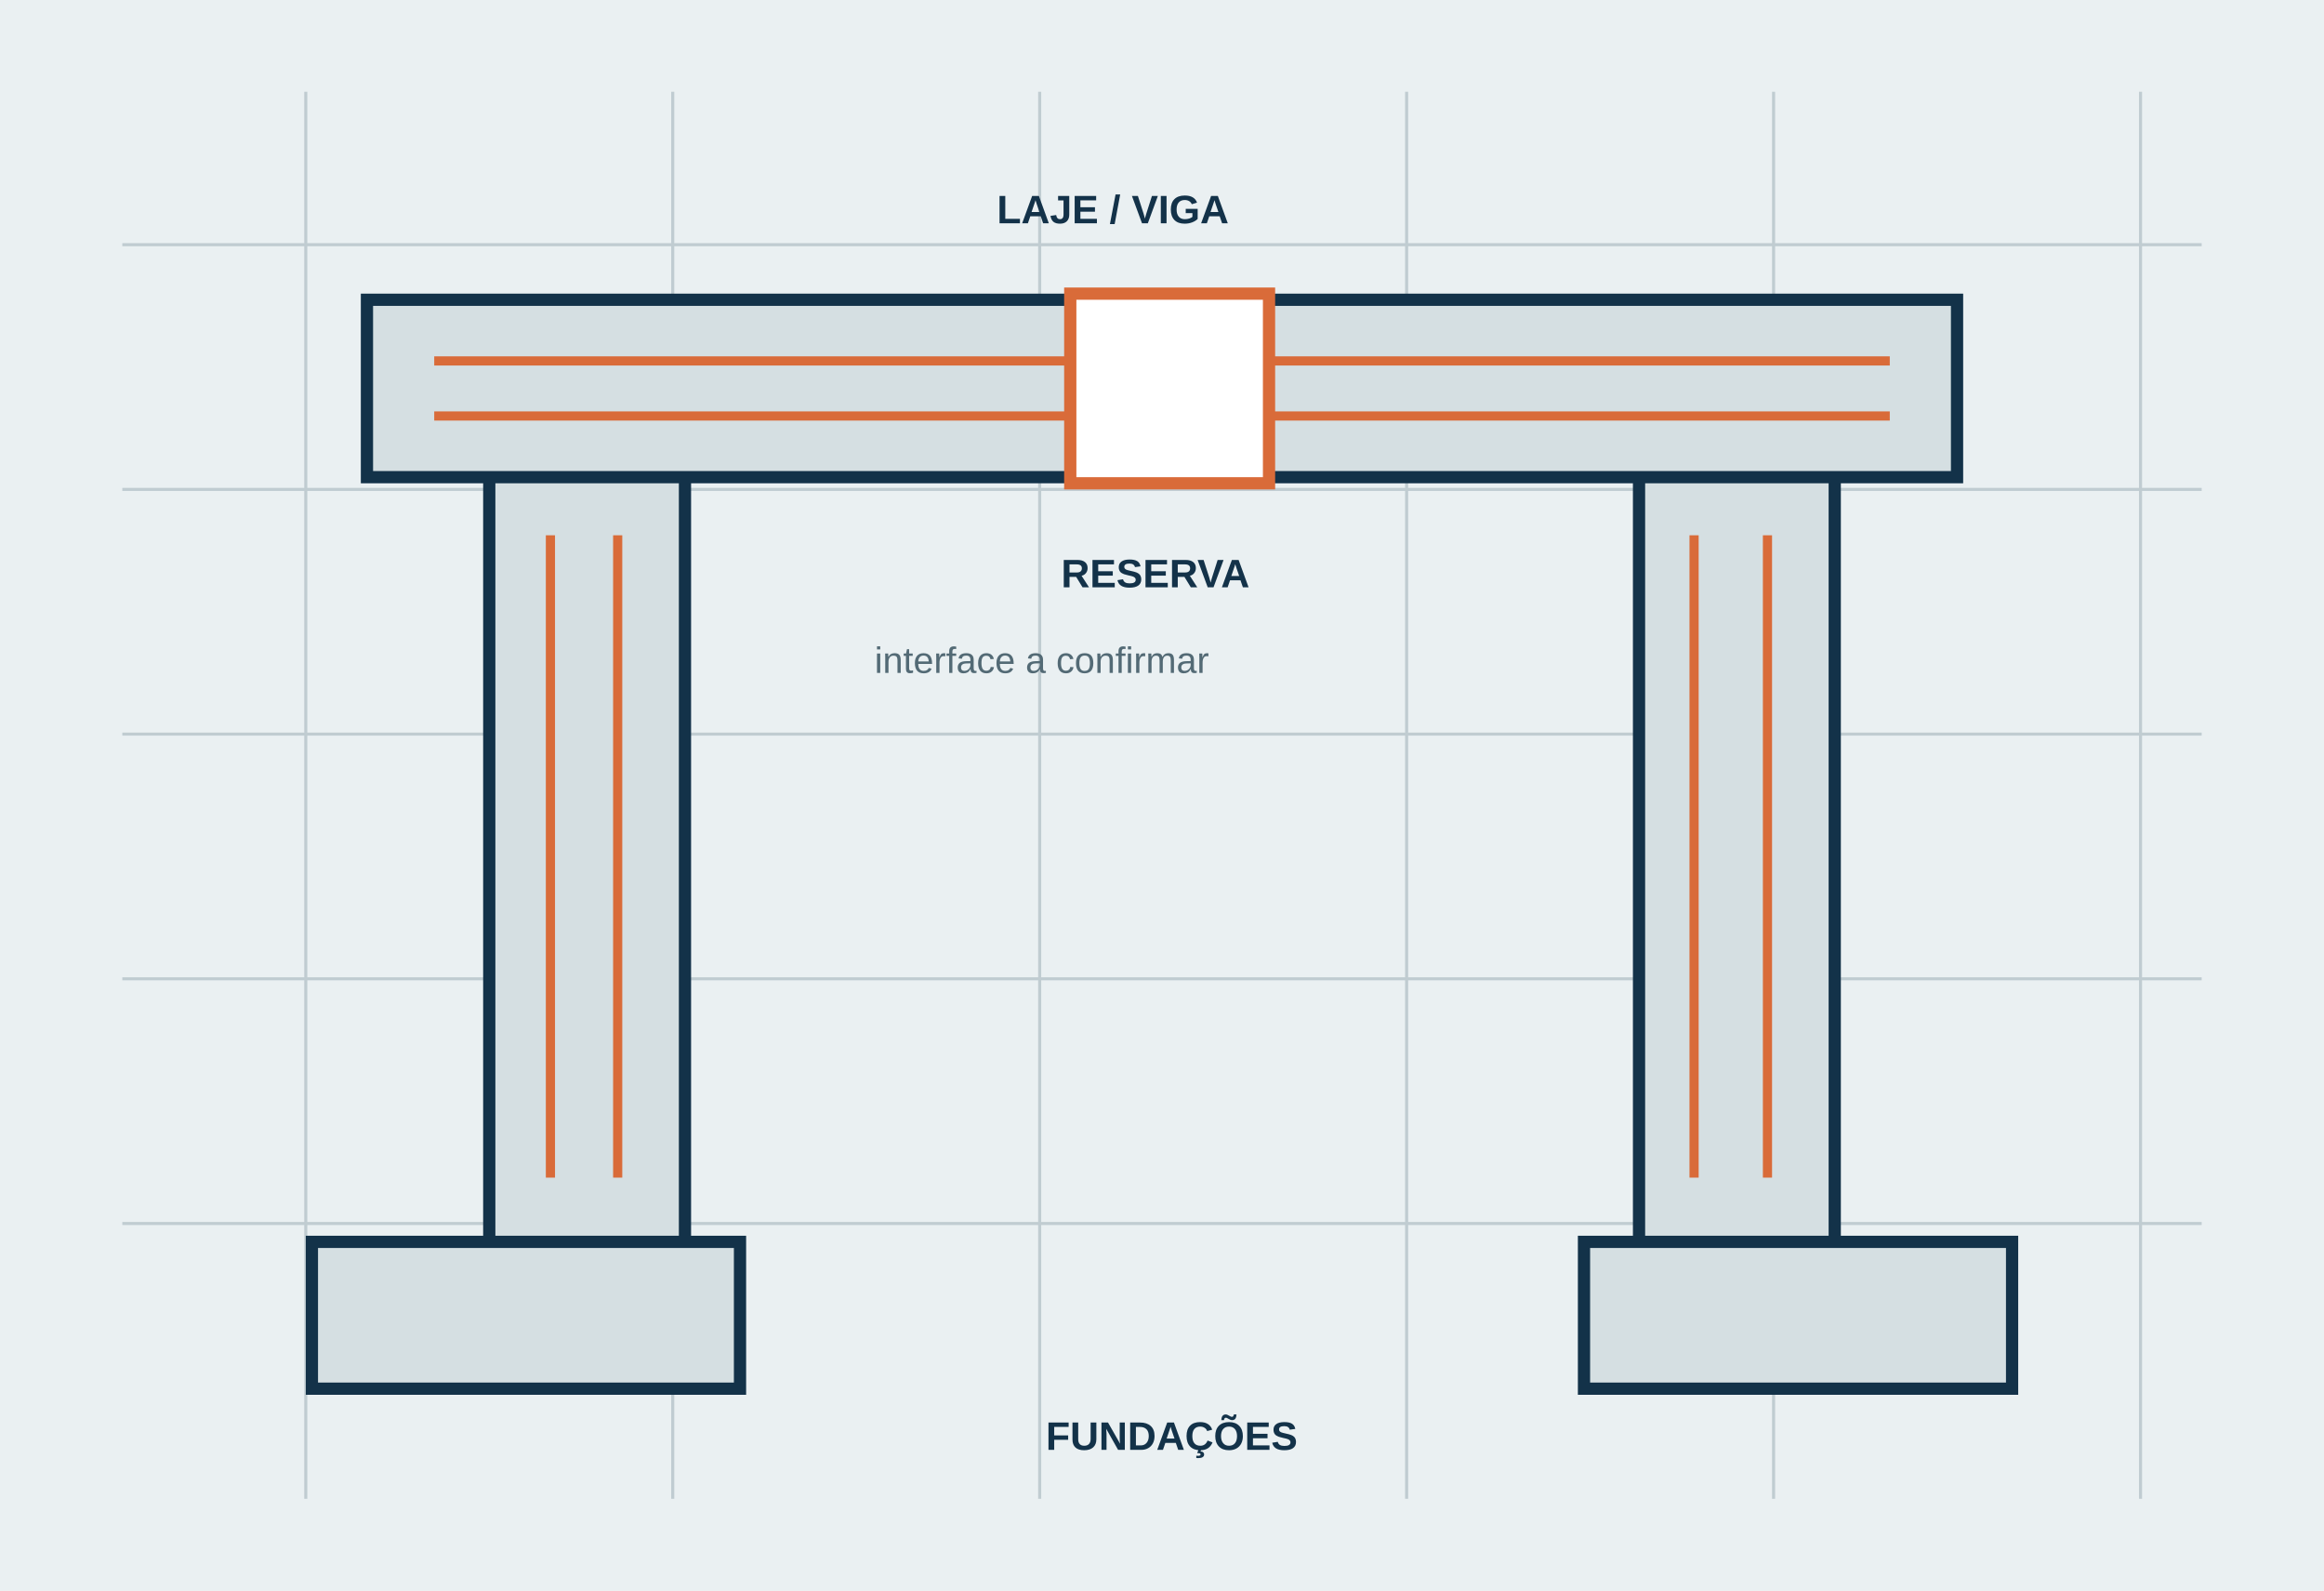
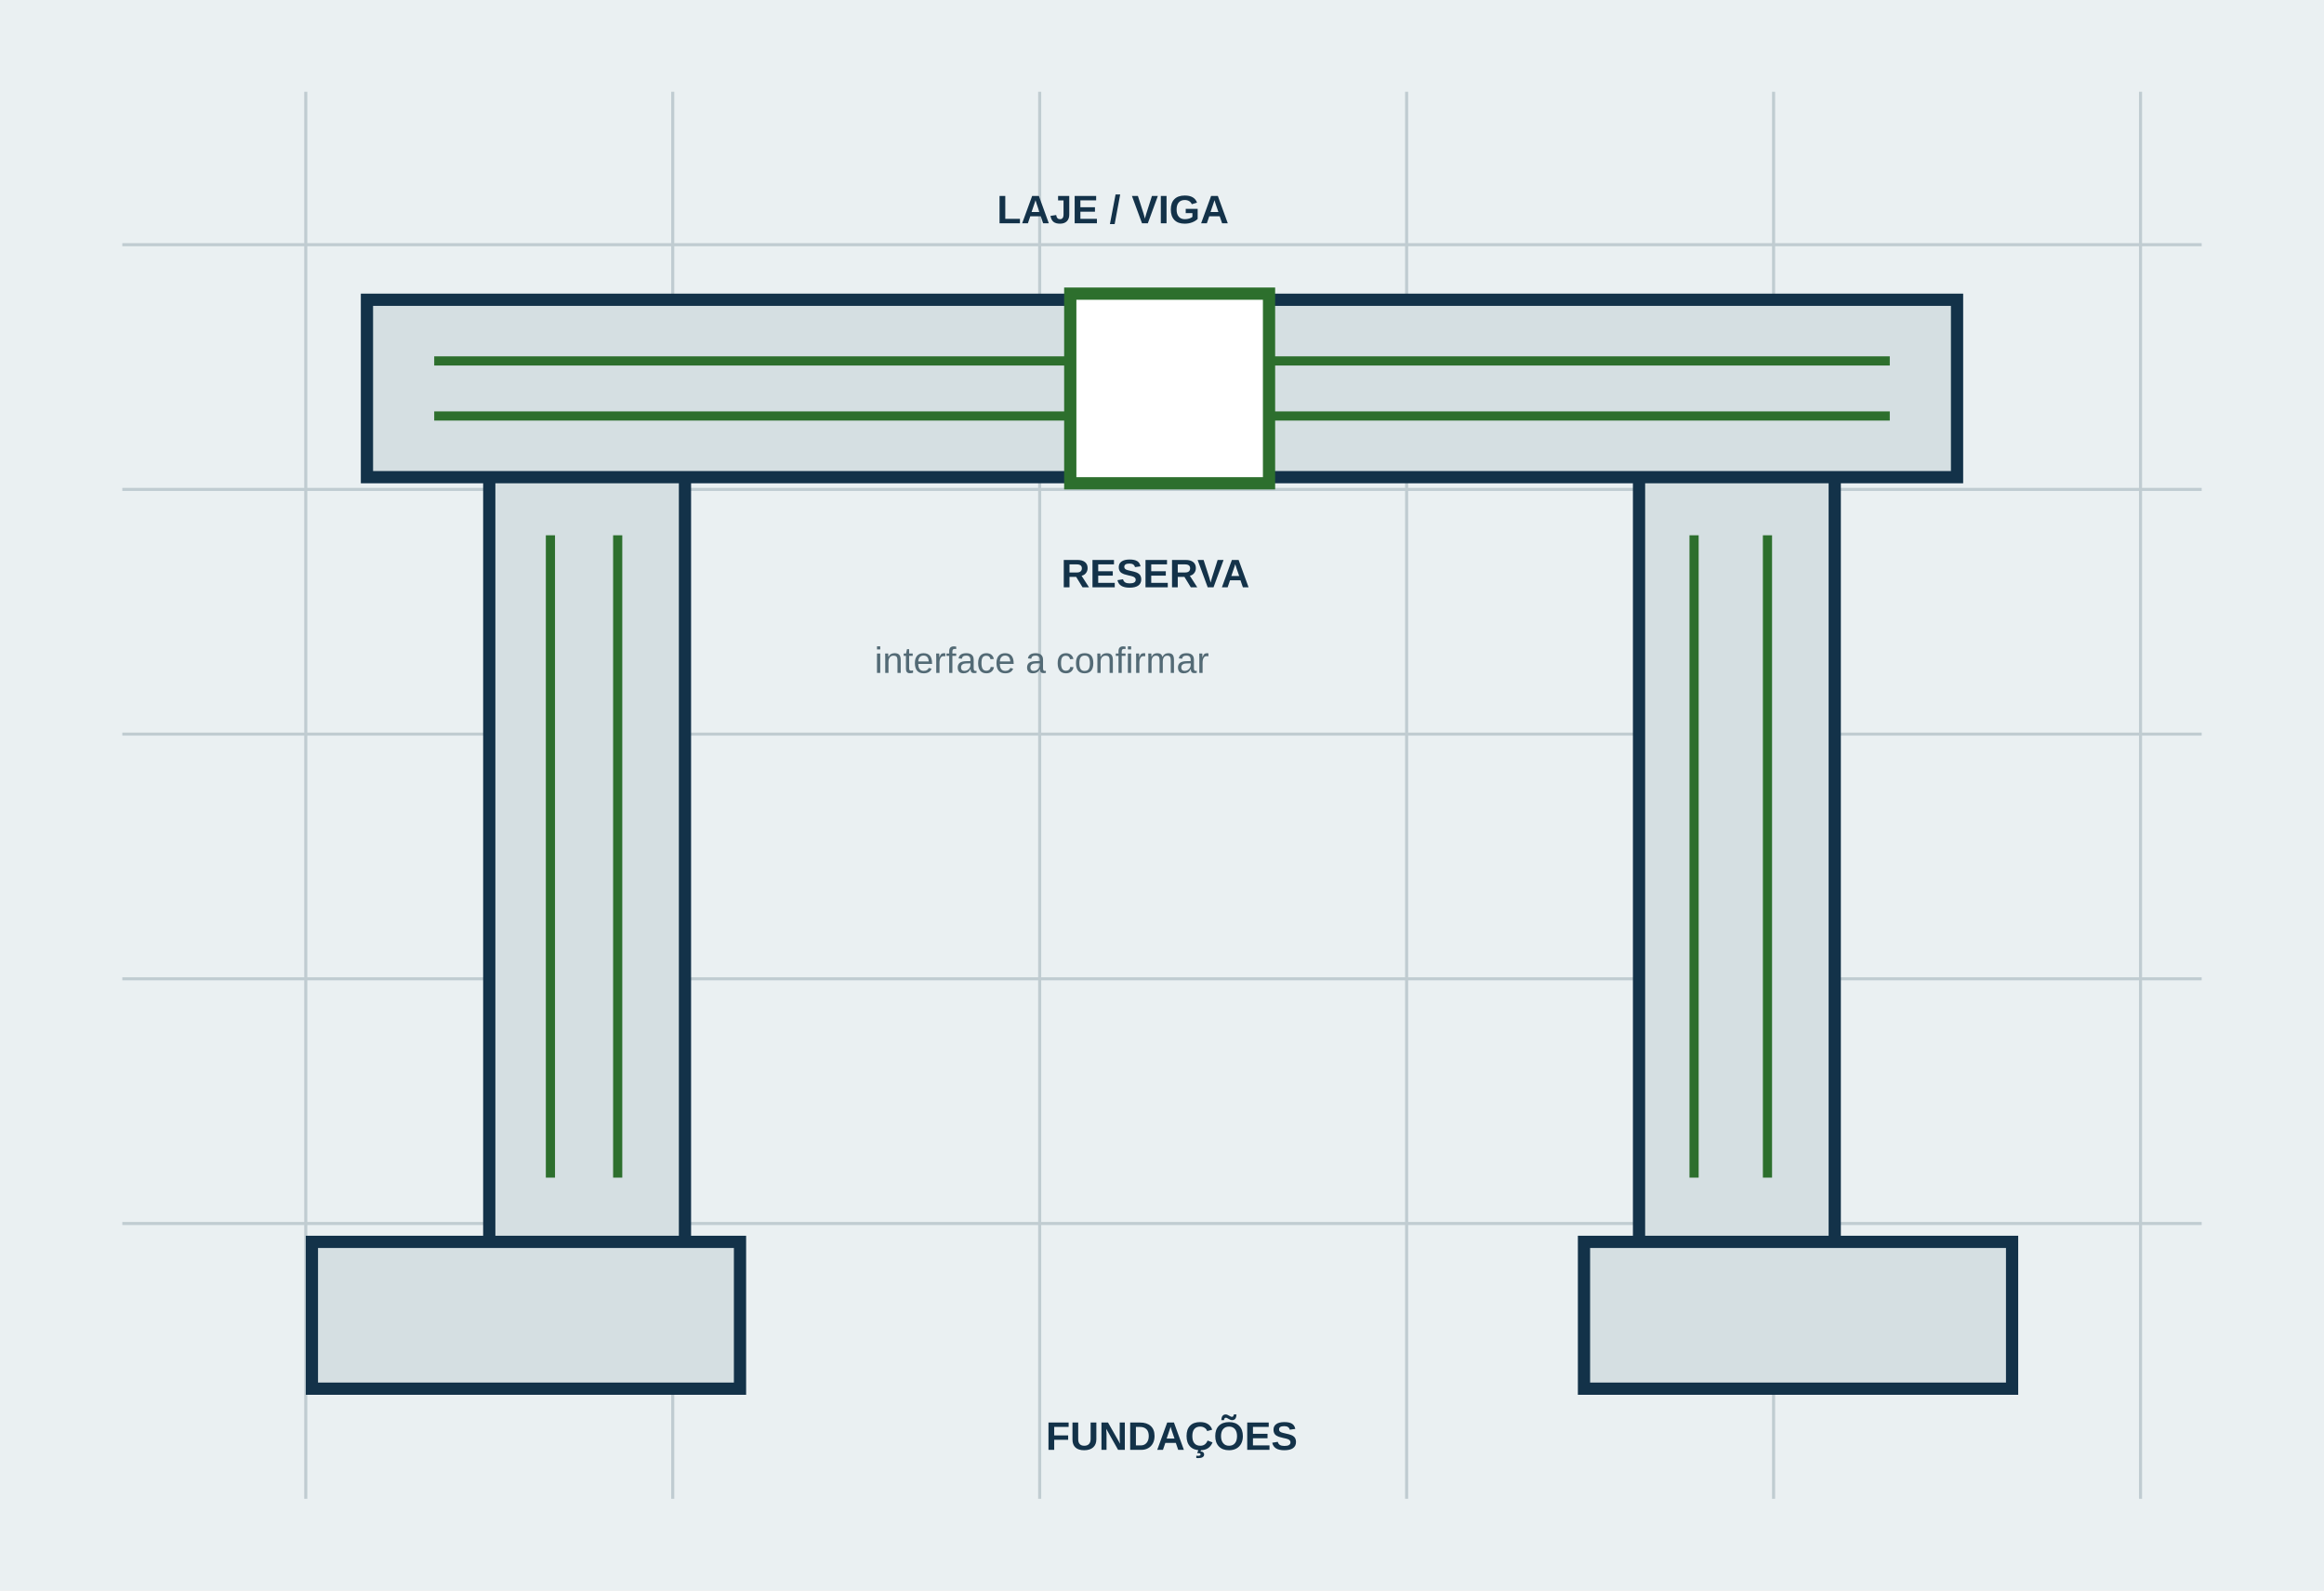
<svg xmlns="http://www.w3.org/2000/svg" viewBox="0 0 760 520">
-   <style>.g{stroke:#c0ccd1}.c{fill:#d5dfe2;stroke:#133249;stroke-width:4}.r{stroke:#d96b39;stroke-width:3}.t{font:700 13px Arial;fill:#133249}.s{font:12px Arial;fill:#536a75}</style>
+   <style>.g{stroke:#c0ccd1}.c{fill:#d5dfe2;stroke:#133249;stroke-width:4}.r{stroke:#2d6f2d;stroke-width:3}.t{font:700 13px Arial;fill:#133249}.s{font:12px Arial;fill:#536a75}</style>
  <rect width="760" height="520" fill="#eaf0f2" />
  <g class="g">
    <path d="M40 80H720M40 160H720M40 240H720M40 320H720M40 400H720M100 30V490M220 30V490M340 30V490M460 30V490M580 30V490M700 30V490" />
  </g>
  <path class="c" d="M120 98H640v58H120zM160 156h64v250h-64zM536 156h64v250h-64zM102 406h140v48H102zM518 406h140v48H518z" />
  <g class="r">
    <path d="M142 118H618M142 136H618M180 175v210M202 175v210M554 175v210M578 175v210" />
  </g>
-   <rect x="350" y="96" width="65" height="62" fill="#fff" stroke="#d96b39" stroke-width="4" />
+   <rect x="350" y="96" width="65" height="62" fill="#fff" stroke="#2d6f2d" stroke-width="4" />
  <text class="t" x="326" y="73">LAJE / VIGA</text>
  <text class="t" x="347" y="192">RESERVA</text>
  <text class="s" x="286" y="220">interface a confirmar</text>
  <text class="t" x="342" y="474">FUNDAÇÕES</text>
</svg>
